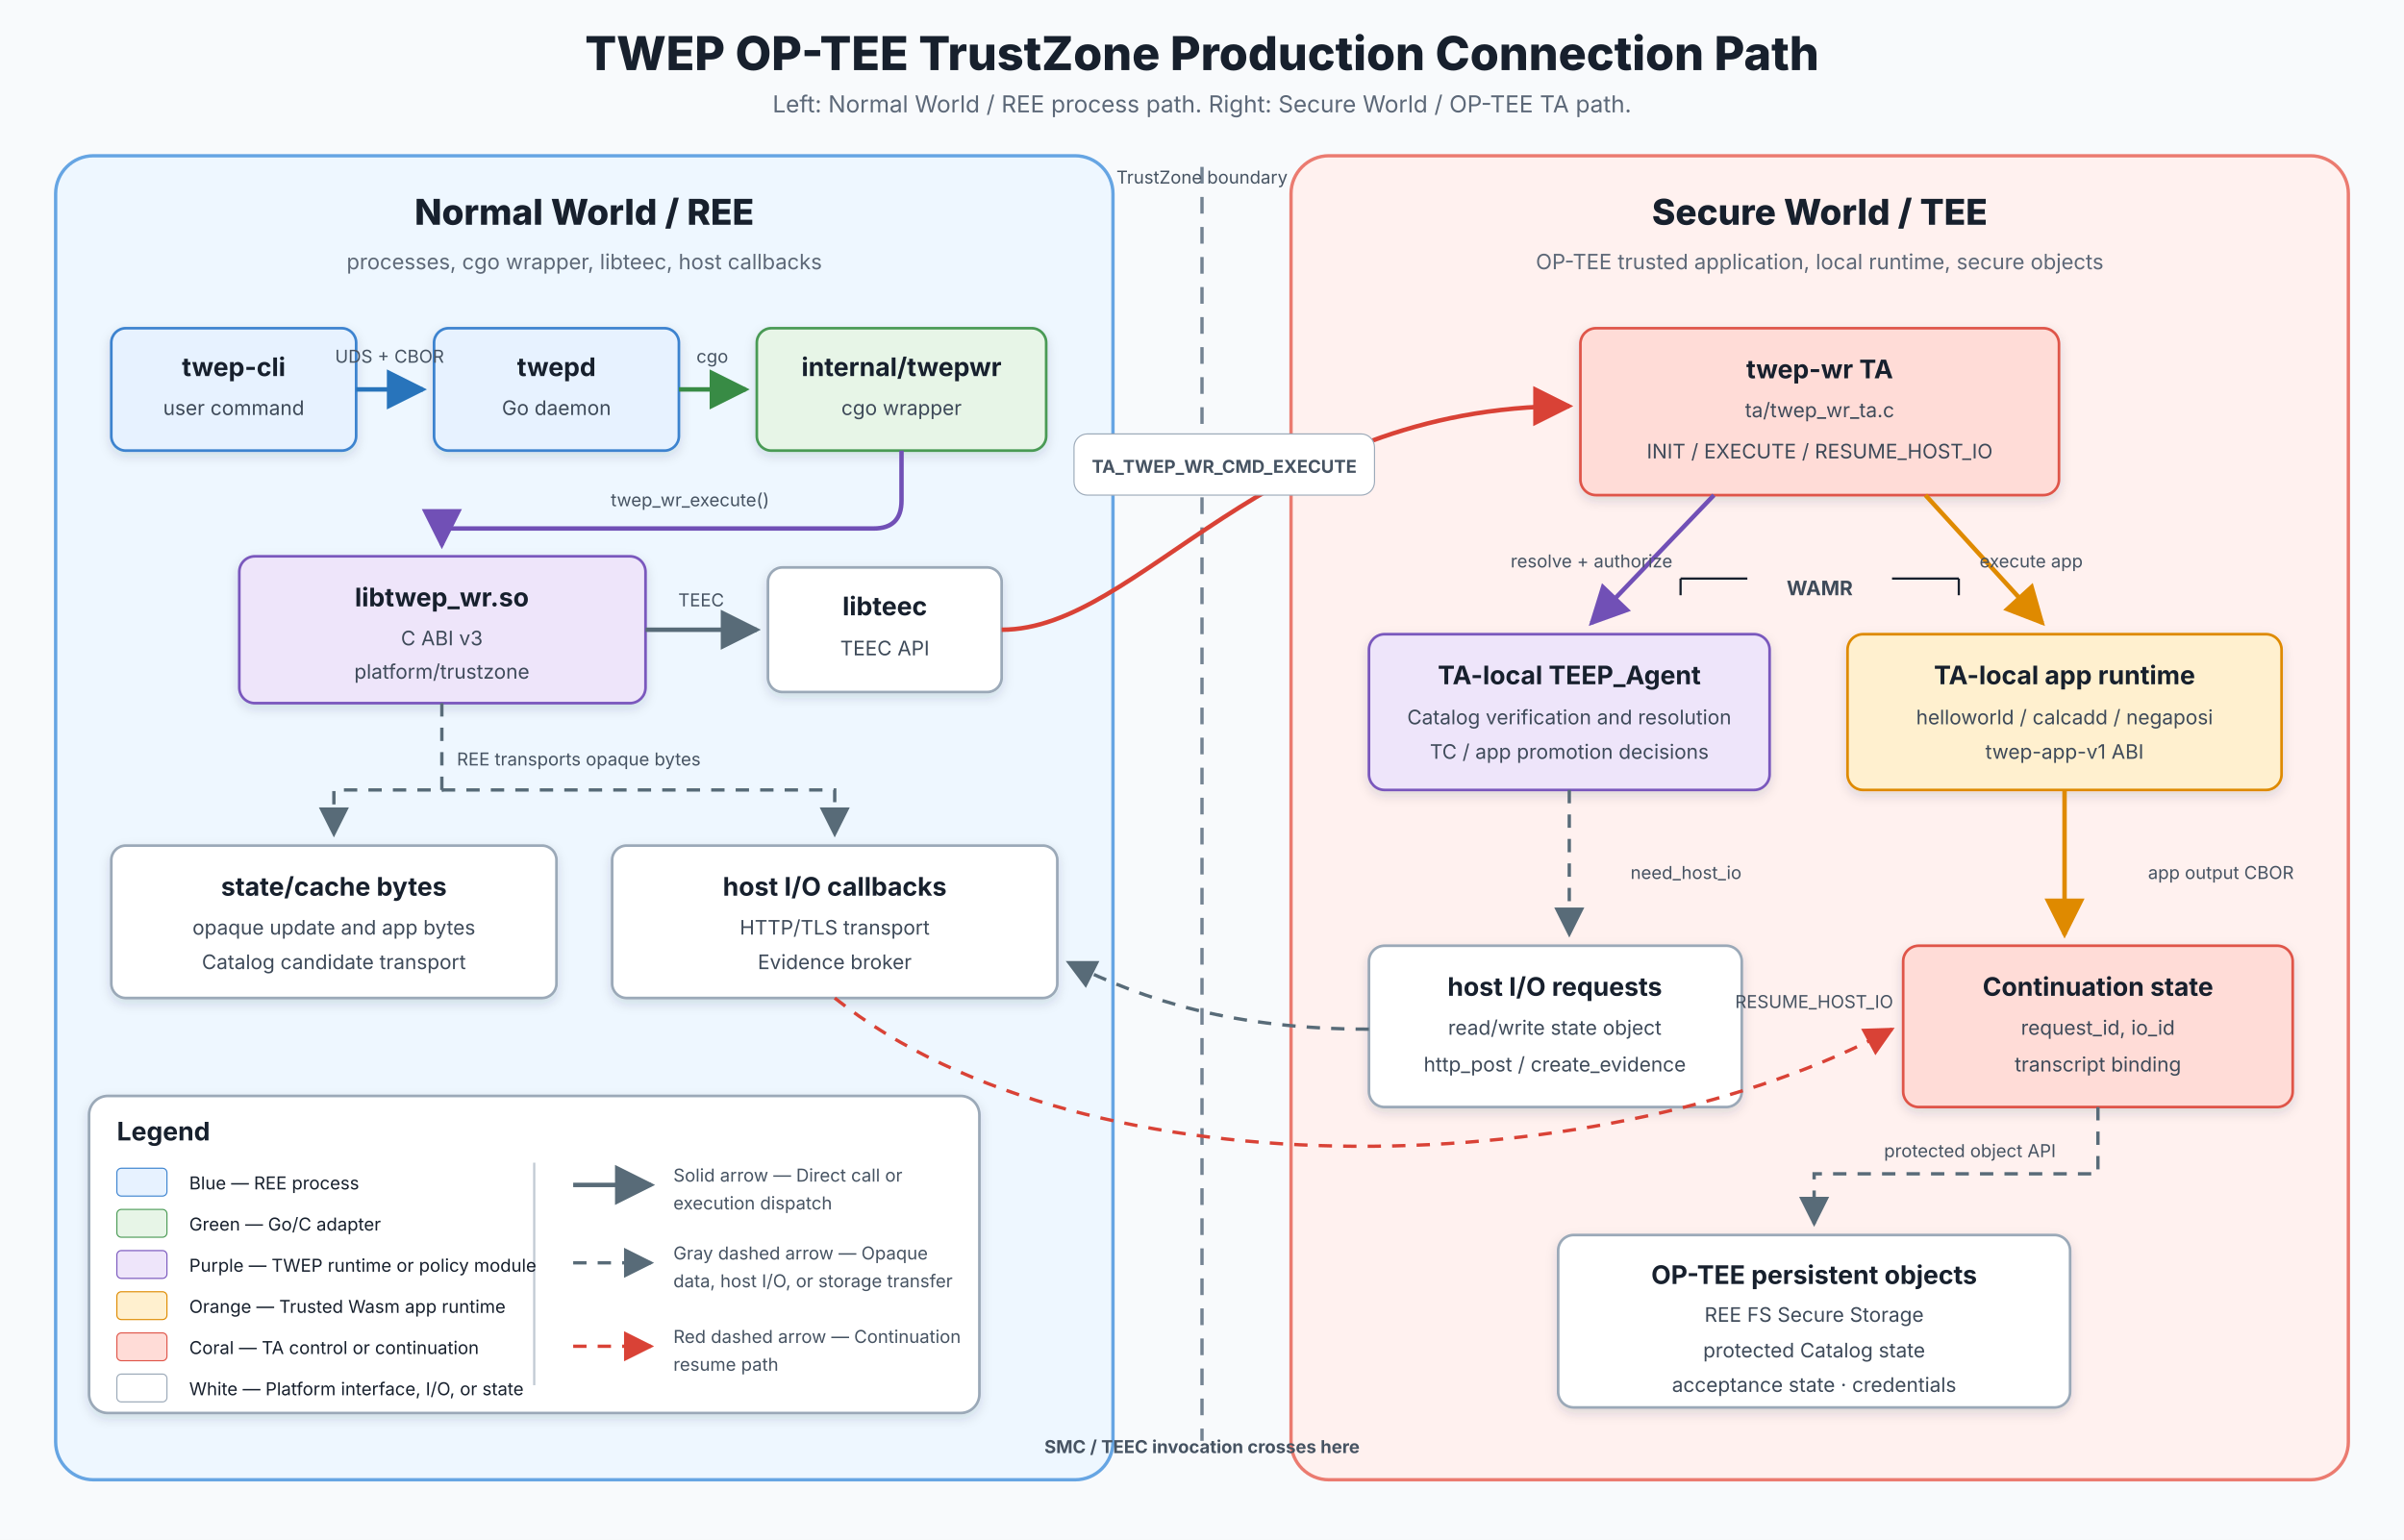
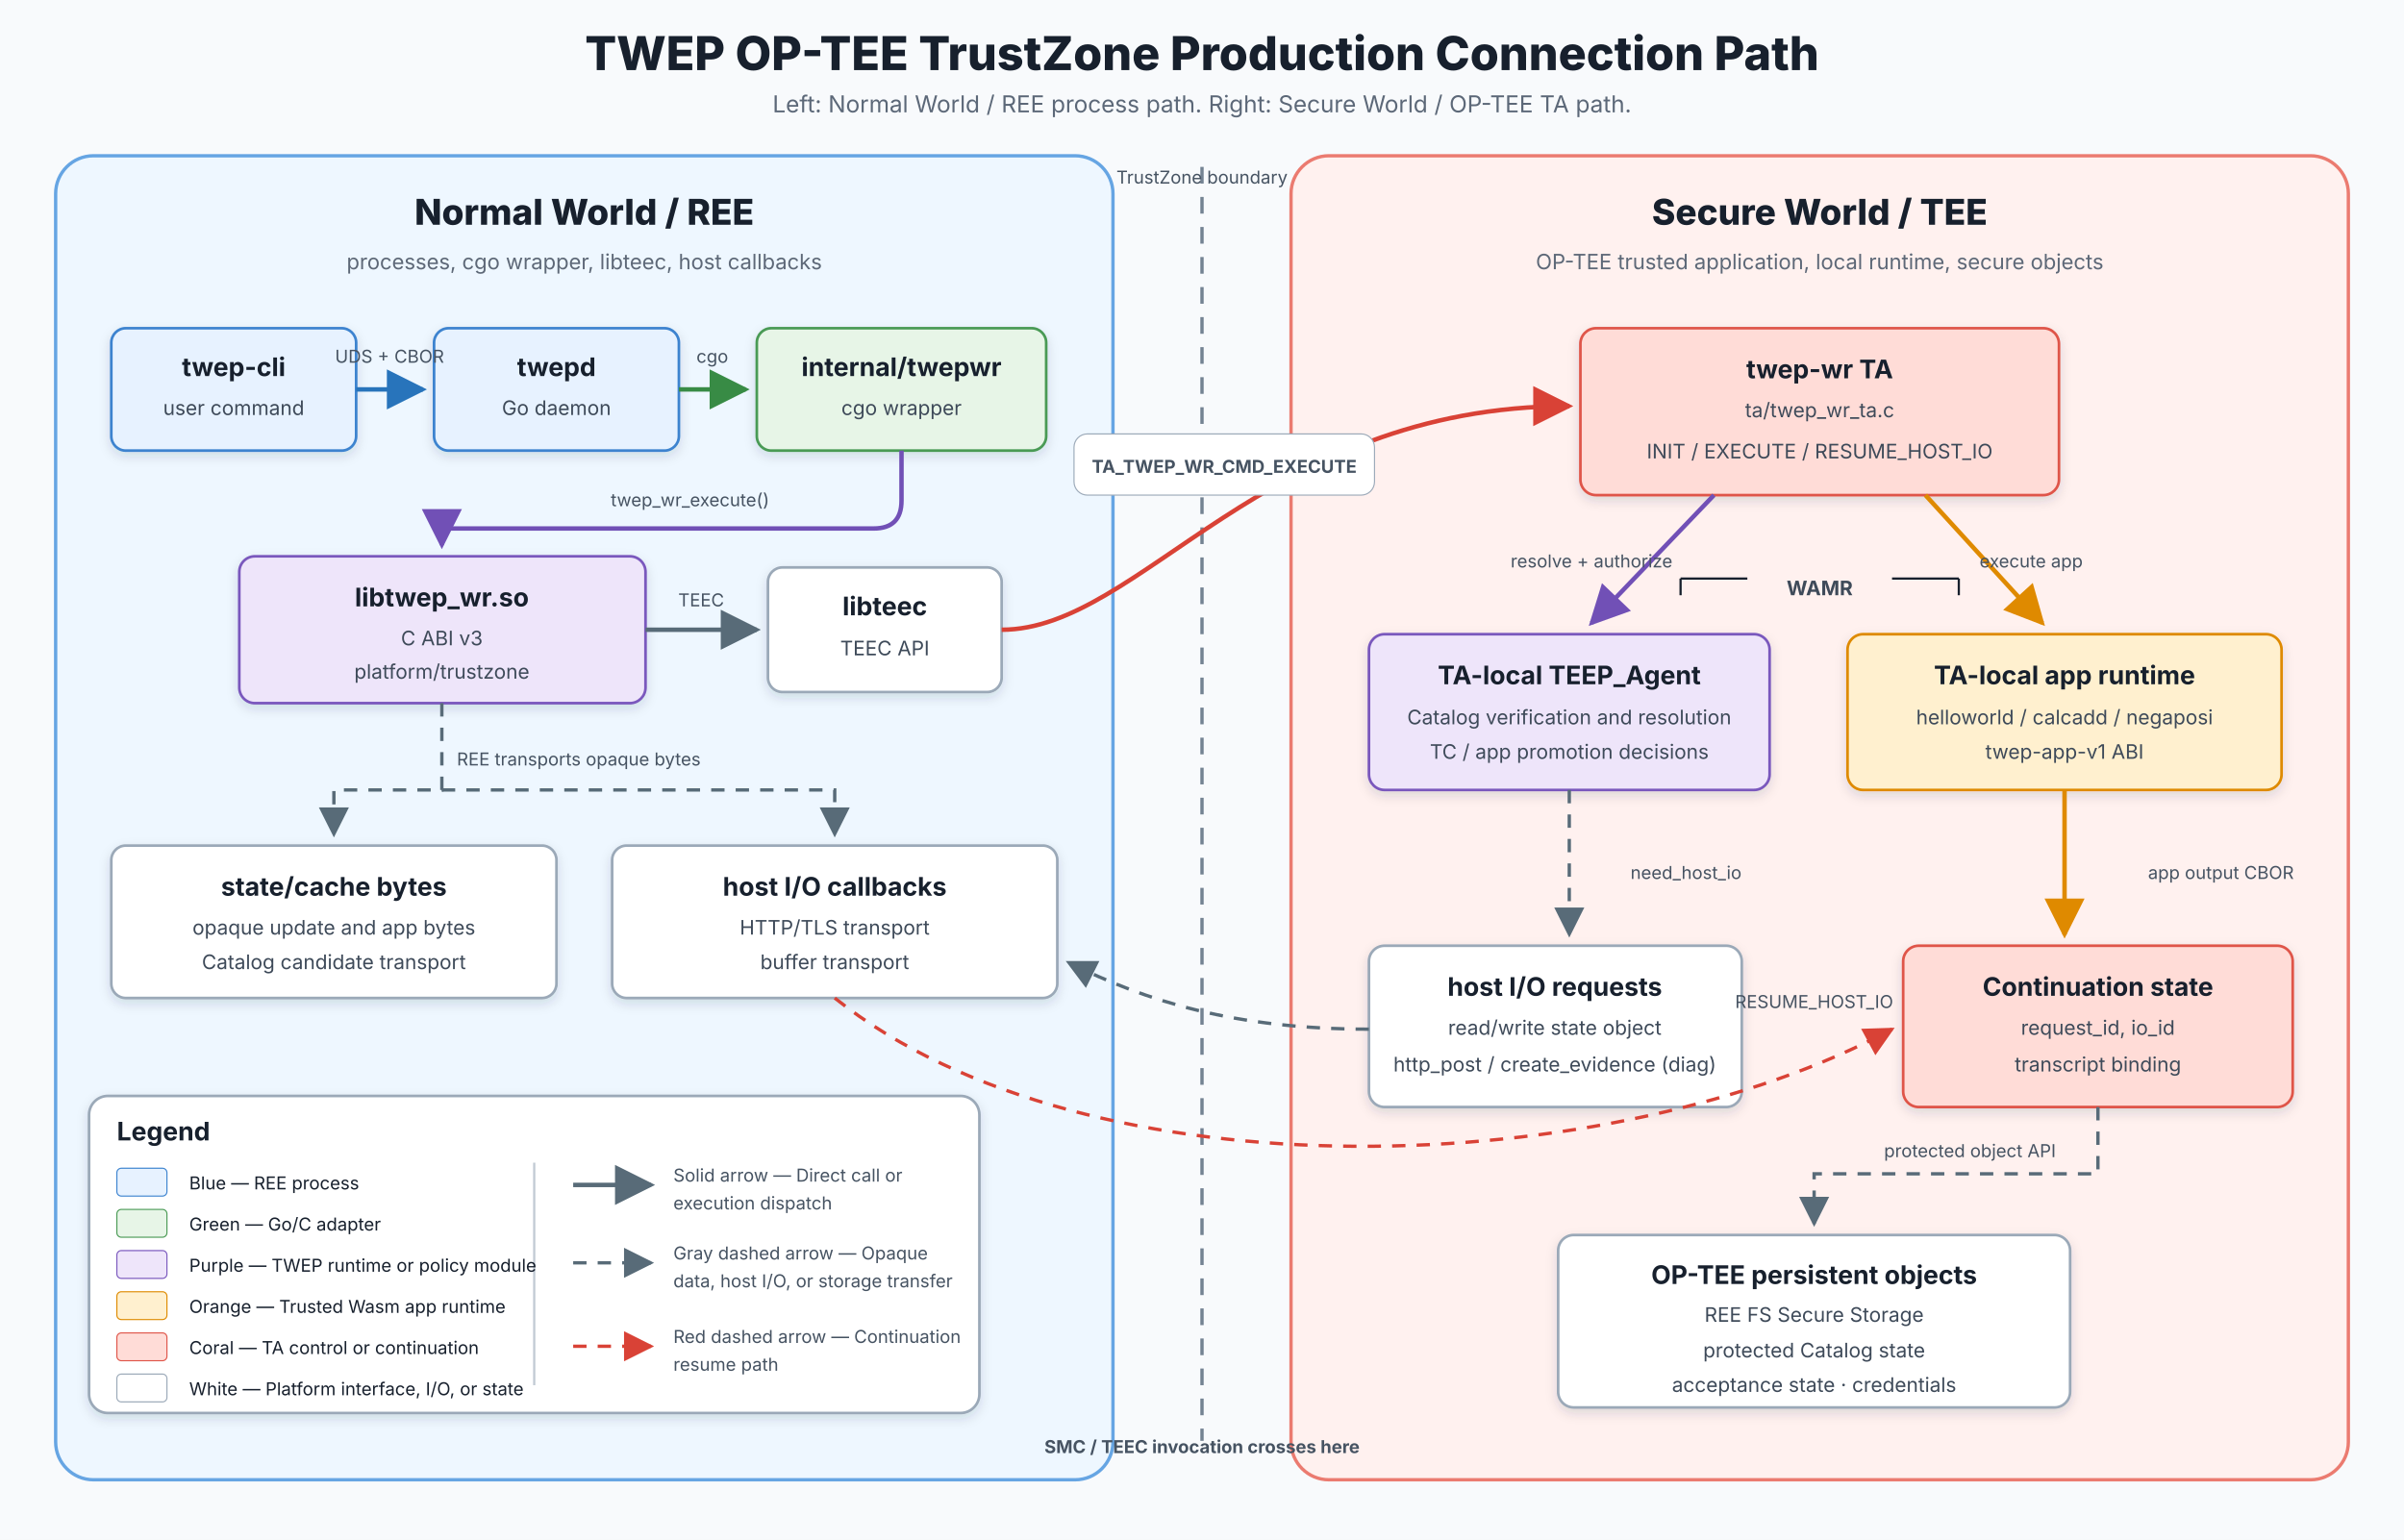
<svg xmlns="http://www.w3.org/2000/svg" width="2160" height="1384" viewBox="0 0 2160 1384" role="img" aria-labelledby="title desc">
  <defs>
    <filter id="shadow" x="-20%" y="-20%" width="140%" height="150%">
      <feDropShadow dx="0" dy="4" stdDeviation="5" flood-color="#23354d" flood-opacity="0.14" />
    </filter>
    <marker id="arrow-blue" viewBox="0 0 10 10" refX="9" refY="5" markerWidth="9" markerHeight="9" orient="auto">
      <path d="M0 0 10 5 0 10z" fill="#2874bb" />
    </marker>
    <marker id="arrow-green" viewBox="0 0 10 10" refX="9" refY="5" markerWidth="9" markerHeight="9" orient="auto">
      <path d="M0 0 10 5 0 10z" fill="#388b45" />
    </marker>
    <marker id="arrow-purple" viewBox="0 0 10 10" refX="9" refY="5" markerWidth="9" markerHeight="9" orient="auto">
      <path d="M0 0 10 5 0 10z" fill="#7150b6" />
    </marker>
    <marker id="arrow-orange" viewBox="0 0 10 10" refX="9" refY="5" markerWidth="9" markerHeight="9" orient="auto">
      <path d="M0 0 10 5 0 10z" fill="#df8a00" />
    </marker>
    <marker id="arrow-red" viewBox="0 0 10 10" refX="9" refY="5" markerWidth="9" markerHeight="9" orient="auto">
      <path d="M0 0 10 5 0 10z" fill="#d94236" />
    </marker>
    <marker id="arrow-gray" viewBox="0 0 10 10" refX="9" refY="5" markerWidth="9" markerHeight="9" orient="auto">
      <path d="M0 0 10 5 0 10z" fill="#586b78" />
    </marker>
    <style>
      text{font-family:Inter,"Noto Sans",Arial,sans-serif;fill:#17202d}.title{font-size:42px;font-weight:800}.subtitle{font-size:21px;fill:#5c6878}.zone{font-size:32px;font-weight:800}.zoneSub{font-size:19px;fill:#5d6877}.boxTitle{font-size:23px;font-weight:750}.body{font-size:18px;fill:#3e4a59}.small{font-size:16px;fill:#465362}.tiny{font-size:14px;fill:#465362}.center{text-anchor:middle}.card{stroke-width:2.4;filter:url(#shadow)}.blueCard{fill:#e7f2ff;stroke:#3c83cf}.greenCard{fill:#e7f5e7;stroke:#4a9a55}.purpleCard{fill:#eee5fa;stroke:#7a58bd}.orangeCard{fill:#fff0cf;stroke:#de8a00}.coralCard{fill:#ffdcd7;stroke:#df5549}.whiteCard{fill:#fff;stroke:#9ba9b8}.solid{fill:none;stroke-width:4}.dashed{fill:none;stroke-width:3;stroke-dasharray:12 10}.blueLine{stroke:#2874bb;marker-end:url(#arrow-blue)}.greenLine{stroke:#388b45;marker-end:url(#arrow-green)}.purpleLine{stroke:#7150b6;marker-end:url(#arrow-purple)}.orangeLine{stroke:#df8a00;marker-end:url(#arrow-orange)}.redLine{stroke:#d94236;marker-end:url(#arrow-red)}.grayLine{stroke:#586b78;marker-end:url(#arrow-gray)}
    </style>
  </defs>
  <rect width="2160" height="1384" fill="#f8fafc" />
  <text x="1080" y="63" class="title center">TWEP OP-TEE TrustZone Production Connection Path</text>
  <text x="1080" y="101" class="subtitle center">Left: Normal World / REE process path. Right: Secure World / OP-TEE TA path.</text>
  <rect x="50" y="140" width="950" height="1190" rx="34" fill="#eef7ff" stroke="#66a5e3" stroke-width="3" />
  <rect x="1160" y="140" width="950" height="1190" rx="34" fill="#fff1ef" stroke="#eb7b70" stroke-width="3" />
  <text x="525" y="202" class="zone center">Normal World / REE</text>
  <text x="525" y="242" class="zoneSub center">processes, cgo wrapper, libteec, host callbacks</text>
  <text x="1635" y="202" class="zone center">Secure World / TEE</text>
  <text x="1635" y="242" class="zoneSub center">OP-TEE trusted application, local runtime, secure objects</text>
  <path d="M1080 150V1295" stroke="#738292" stroke-width="3" stroke-dasharray="15 12" />
  <text x="1080" y="165" class="small center">TrustZone boundary</text>
  <text x="1080" y="1306" class="small center" font-weight="700">SMC / TEEC invocation crosses here</text>
  <rect x="100" y="295" width="220" height="110" rx="13" class="card blueCard" />
  <text x="210" y="338" class="boxTitle center">twep-cli</text>
  <text x="210" y="373" class="body center">user command</text>
  <rect x="390" y="295" width="220" height="110" rx="13" class="card blueCard" />
  <text x="500" y="338" class="boxTitle center">twepd</text>
  <text x="500" y="373" class="body center">Go daemon</text>
  <rect x="680" y="295" width="260" height="110" rx="13" class="card greenCard" />
  <text x="810" y="338" class="boxTitle center">internal/twepwr</text>
  <text x="810" y="373" class="body center">cgo wrapper</text>
  <path d="M320 350H380" class="solid blueLine" />
  <text x="350" y="326" class="small center">UDS + CBOR</text>
  <path d="M610 350H670" class="solid greenLine" />
  <text x="640" y="326" class="small center">cgo</text>
  <rect x="215" y="500" width="365" height="132" rx="14" class="card purpleCard" />
  <text x="397" y="545" class="boxTitle center">libtwep_wr.so</text>
  <text x="397" y="580" class="body center">C ABI v3</text>
  <text x="397" y="610" class="body center">platform/trustzone</text>
  <rect x="690" y="510" width="210" height="112" rx="13" class="card whiteCard" />
  <text x="795" y="553" class="boxTitle center">libteec</text>
  <text x="795" y="589" class="body center">TEEC API</text>
  <path d="M810 405V450Q810 475 785 475H397V490" class="solid purpleLine" />
  <text x="620" y="455" class="small center">twep_wr_execute()</text>
  <path d="M580 566H680" class="solid grayLine" />
  <text x="630" y="545" class="small center">TEEC</text>
  <rect x="100" y="760" width="400" height="137" rx="13" class="card whiteCard" />
  <text x="300" y="805" class="boxTitle center">state/cache bytes</text>
  <text x="300" y="840" class="body center">opaque update and app bytes</text>
  <text x="300" y="871" class="body center">Catalog candidate transport</text>
  <rect x="550" y="760" width="400" height="137" rx="13" class="card whiteCard" />
  <text x="750" y="805" class="boxTitle center">host I/O callbacks</text>
  <text x="750" y="840" class="body center">HTTP/TLS transport</text>
-   <text x="750" y="871" class="body center">Evidence broker</text>
+   <text x="750" y="871" class="body center">buffer transport</text>
  <path d="M397 632V710H300V750" class="dashed grayLine" />
  <path d="M397 710H750V750" class="dashed grayLine" />
  <text x="520" y="688" class="small center">REE transports opaque bytes</text>
  <rect x="1420" y="295" width="430" height="150" rx="14" class="card coralCard" />
  <text x="1635" y="340" class="boxTitle center">twep-wr TA</text>
  <text x="1635" y="375" class="body center">ta/twep_wr_ta.c</text>
  <text x="1635" y="412" class="body center">INIT / EXECUTE / RESUME_HOST_IO</text>
  <path d="M900 566C1025 566 1135 365 1410 365" class="solid redLine" />
  <rect x="965" y="390" width="270" height="55" rx="12" class="whiteCard" />
  <text x="1100" y="425" class="small center" font-weight="700">TA_TWEP_WR_CMD_EXECUTE</text>
  <text x="1635" y="535" class="body center" font-weight="700">WAMR</text>
  <path d="M1510 520H1570M1700 520H1760" fill="none" stroke="#17202d" stroke-width="2" />
  <path d="M1510 520V535M1760 520V535" fill="none" stroke="#17202d" stroke-width="2" />
  <rect x="1230" y="570" width="360" height="140" rx="14" class="card purpleCard" />
  <text x="1410" y="615" class="boxTitle center">TA-local TEEP_Agent</text>
  <text x="1410" y="651" class="body center">Catalog verification and resolution</text>
  <text x="1410" y="682" class="body center">TC / app promotion decisions</text>
  <rect x="1660" y="570" width="390" height="140" rx="14" class="card orangeCard" />
  <text x="1855" y="615" class="boxTitle center">TA-local app runtime</text>
  <text x="1855" y="651" class="body center">helloworld / calcadd / negaposi</text>
  <text x="1855" y="682" class="body center">twep-app-v1 ABI</text>
  <path d="M1540 445L1430 560" class="solid purpleLine" />
  <text x="1430" y="510" class="small center">resolve + authorize</text>
  <path d="M1730 445L1835 560" class="solid orangeLine" />
  <text x="1825" y="510" class="small center">execute app</text>
  <rect x="1230" y="850" width="335" height="145" rx="14" class="card whiteCard" />
  <text x="1397" y="895" class="boxTitle center">host I/O requests</text>
  <text x="1397" y="930" class="body center">read/write state object</text>
-   <text x="1397" y="963" class="body center">http_post / create_evidence</text>
+   <text x="1397" y="963" class="body center">http_post / create_evidence (diag)</text>
  <rect x="1710" y="850" width="350" height="145" rx="14" class="card coralCard" />
  <text x="1885" y="895" class="boxTitle center">Continuation state</text>
  <text x="1885" y="930" class="body center">request_id, io_id</text>
  <text x="1885" y="963" class="body center">transcript binding</text>
  <path d="M1410 710V840" class="dashed grayLine" />
  <text x="1465" y="790" class="small">need_host_io</text>
  <path d="M1230 925C1110 925 1030 900 960 865" class="dashed grayLine" />
  <path d="M750 897C980 1080 1450 1060 1700 925" class="dashed redLine" />
  <text x="1630" y="906" class="small center">RESUME_HOST_IO</text>
  <path d="M1855 710V840" class="solid orangeLine" />
  <text x="1930" y="790" class="small">app output CBOR</text>
  <rect x="1400" y="1110" width="460" height="155" rx="14" class="card whiteCard" />
  <text x="1630" y="1154" class="boxTitle center">OP-TEE persistent objects</text>
  <text x="1630" y="1188" class="body center">REE FS Secure Storage</text>
  <text x="1630" y="1220" class="body center">protected Catalog state</text>
  <text x="1630" y="1251" class="body center">acceptance state · credentials</text>
  <path d="M1885 995V1055H1630V1100" class="dashed grayLine" />
  <text x="1770" y="1040" class="small center">protected object API</text>
  <rect x="80" y="985" width="800" height="285" rx="17" class="card whiteCard" stroke="#4d94d8" />
  <text x="105" y="1025" class="boxTitle">Legend</text>
  <line x1="480" y1="1045" x2="480" y2="1245" stroke="#c1cad4" stroke-width="2" />
  <g class="small">
    <rect x="105" y="1050" width="45" height="25" rx="4" class="blueCard" />
    <text x="170" y="1069">Blue — REE process</text>
    <rect x="105" y="1087" width="45" height="25" rx="4" class="greenCard" />
    <text x="170" y="1106">Green — Go/C adapter</text>
    <rect x="105" y="1124" width="45" height="25" rx="4" class="purpleCard" />
    <text x="170" y="1143">Purple — TWEP runtime or policy module</text>
    <rect x="105" y="1161" width="45" height="25" rx="4" class="orangeCard" />
    <text x="170" y="1180">Orange — Trusted Wasm app runtime</text>
    <rect x="105" y="1198" width="45" height="25" rx="4" class="coralCard" />
    <text x="170" y="1217">Coral — TA control or continuation</text>
    <rect x="105" y="1235" width="45" height="25" rx="4" class="whiteCard" />
    <text x="170" y="1254">White — Platform interface, I/O, or state</text>
  </g>
  <path d="M515 1065H585" class="solid grayLine" />
  <text x="605" y="1062" class="small">Solid arrow — Direct call or</text>
  <text x="605" y="1087" class="small">execution dispatch</text>
  <path d="M515 1135H585" class="dashed grayLine" />
  <text x="605" y="1132" class="small">Gray dashed arrow — Opaque</text>
  <text x="605" y="1157" class="small">data, host I/O, or storage transfer</text>
  <path d="M515 1210H585" class="dashed redLine" />
  <text x="605" y="1207" class="small">Red dashed arrow — Continuation</text>
  <text x="605" y="1232" class="small">resume path</text>
</svg>
